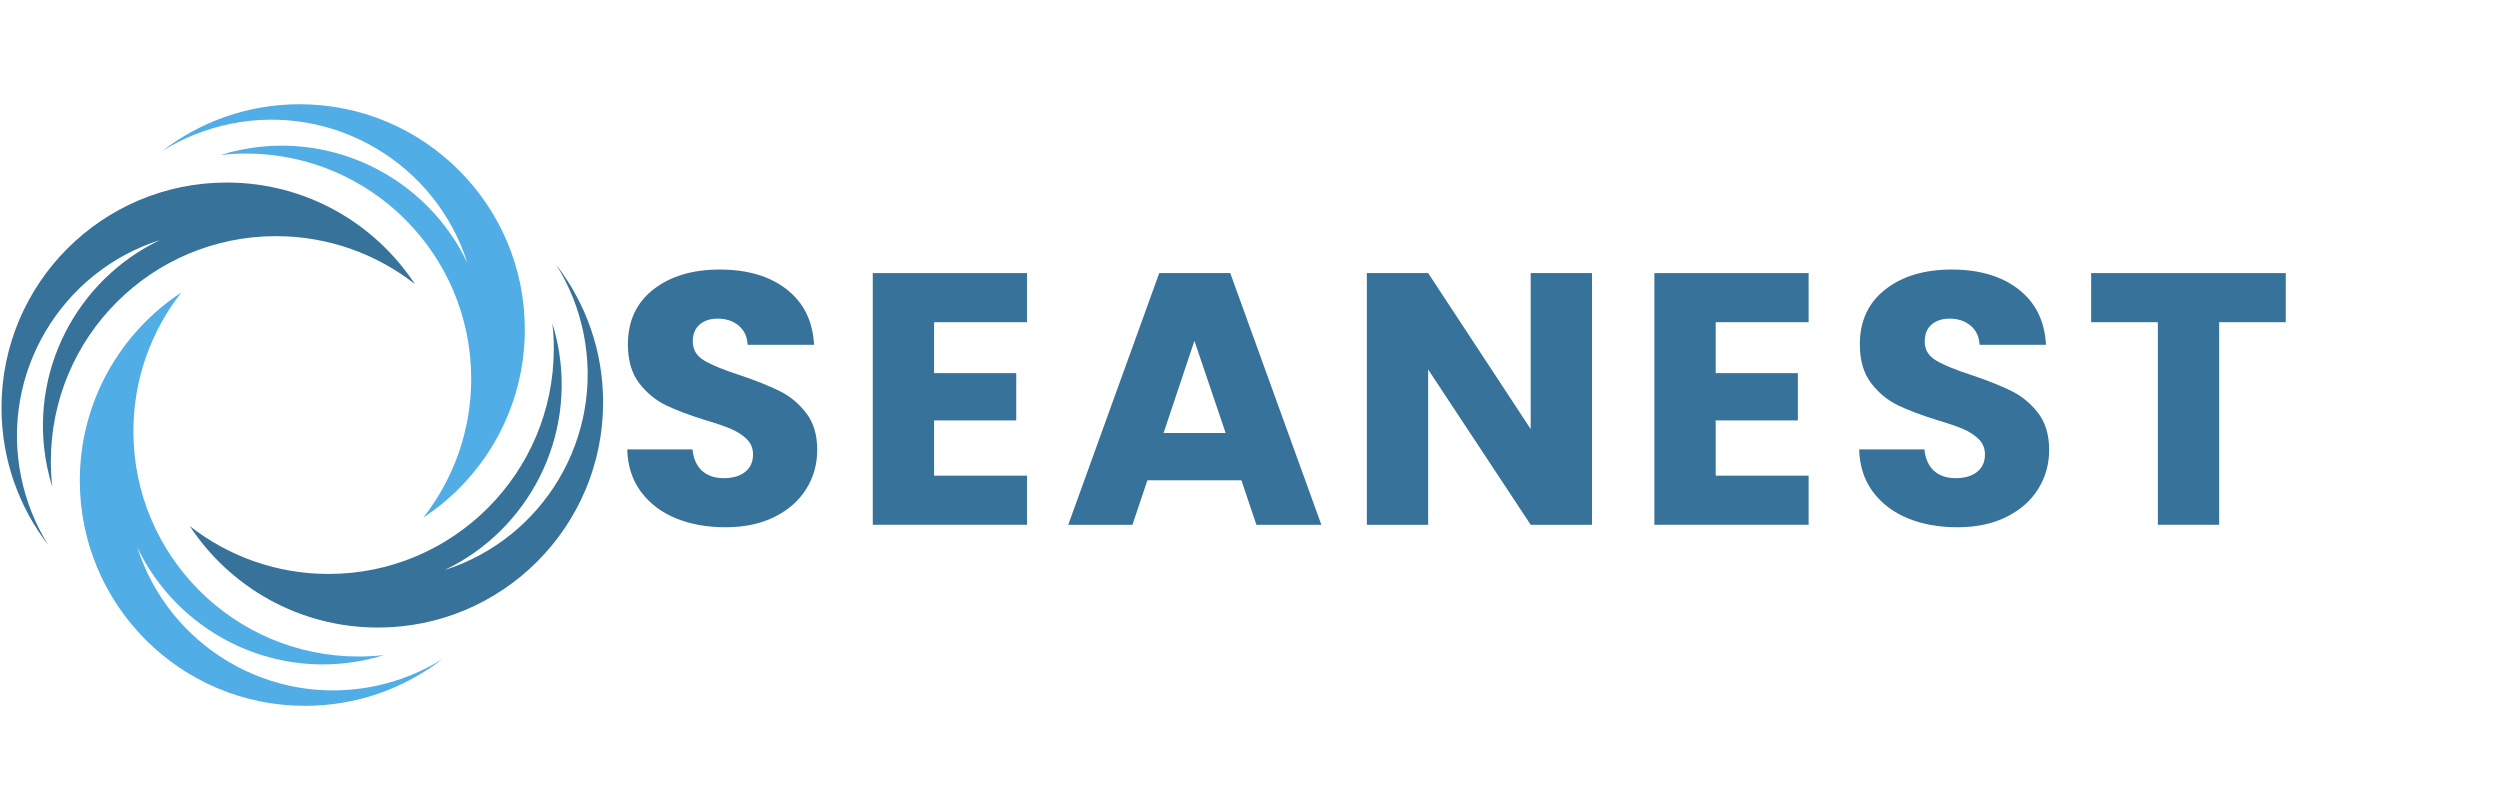
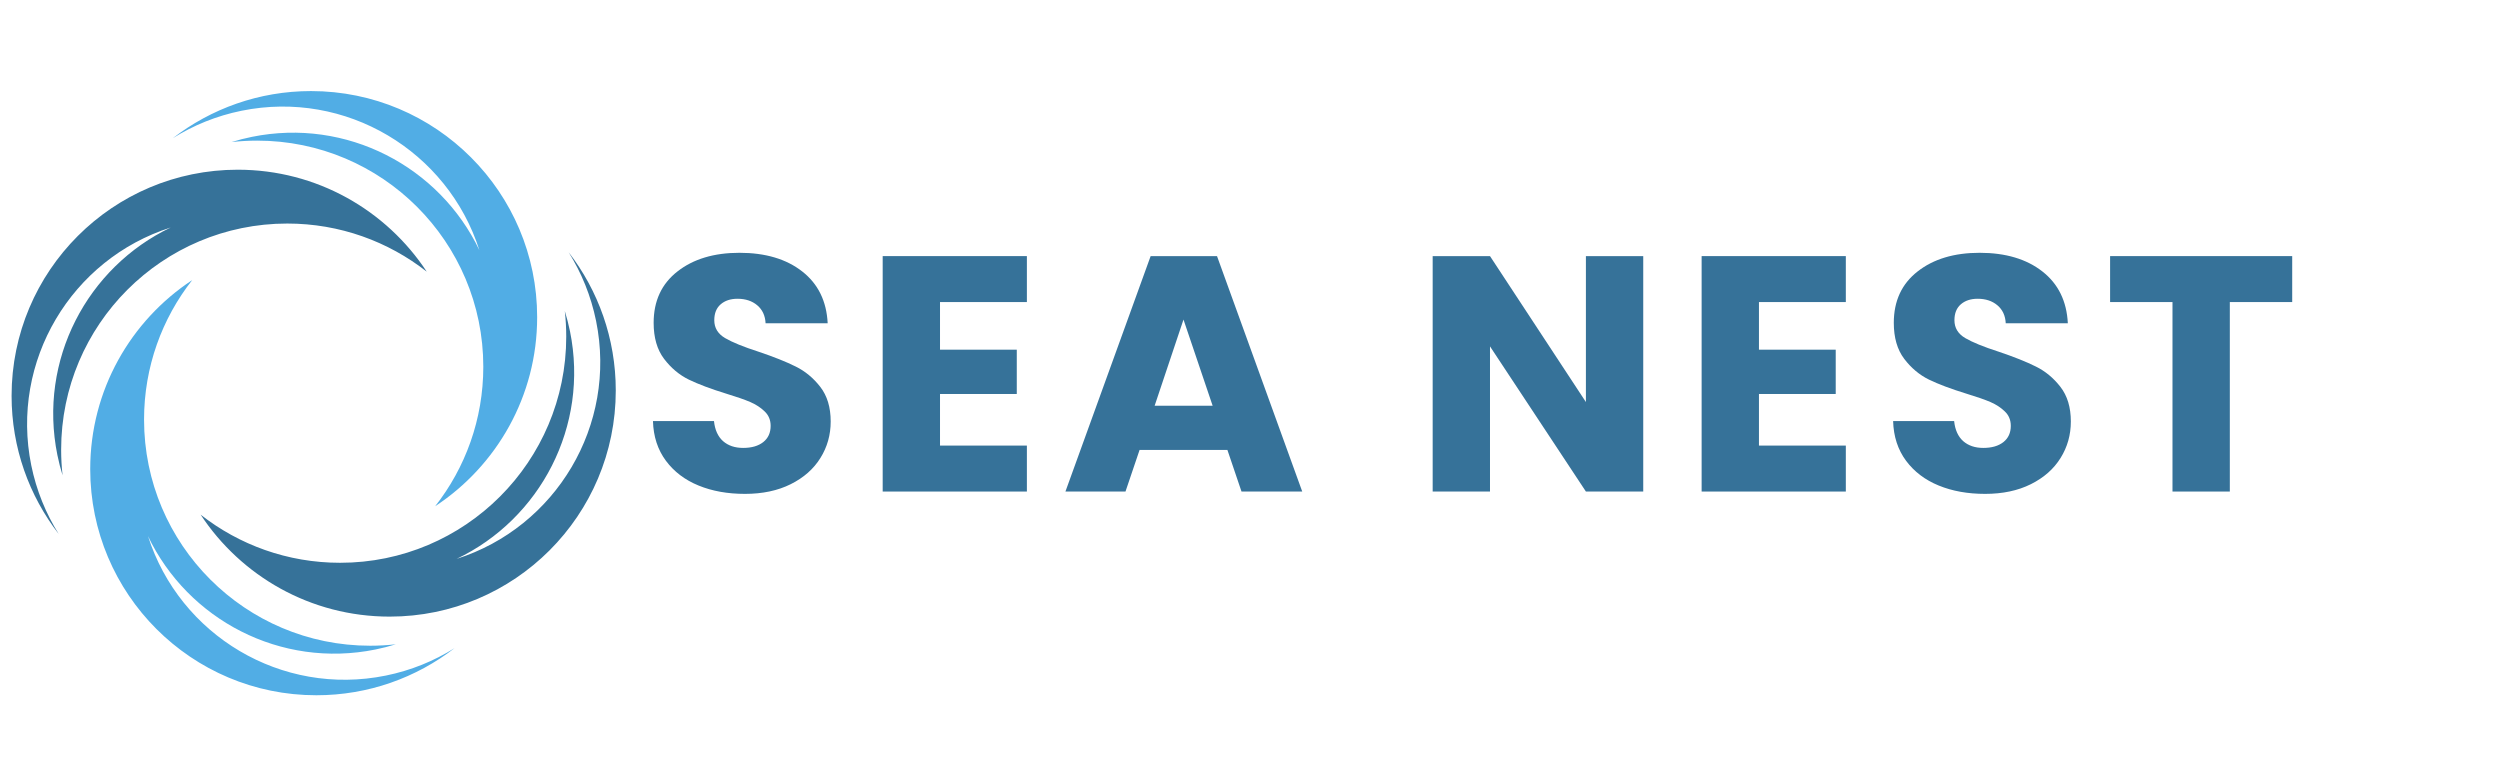
- <svg xmlns="http://www.w3.org/2000/svg" width="542" zoomAndPan="magnify" viewBox="0 0 406.5 132" height="176" preserveAspectRatio="xMidYMid meet" version="1.0">
+ <svg xmlns="http://www.w3.org/2000/svg" width="536" zoomAndPan="magnify" viewBox="0 0 402 123" height="164" preserveAspectRatio="xMidYMid meet" version="1.0">
  <defs>
    <g />
-     <clipPath id="1bc4e09667">
-       <path d="M 30.82 43.02 L 98.066 43.02 L 98.066 102.121 L 30.82 102.121 Z M 30.82 43.02 " clip-rule="nonzero" />
+     <clipPath id="b79351531d">
+       <path d="M 32.23 40.539 L 99.016 40.539 L 99.016 99.234 L 32.23 99.234 Z M 32.23 40.539 " clip-rule="nonzero" />
    </clipPath>
-     <clipPath id="bb2c8020cb">
-       <path d="M 12.941 47.523 L 72 47.523 L 72 114.77 L 12.941 114.77 Z M 12.941 47.523 " clip-rule="nonzero" />
+     <clipPath id="4ff1d324b4">
+       <path d="M 14.473 45.012 L 73.168 45.012 L 73.168 111.797 L 14.473 111.797 Z M 14.473 45.012 " clip-rule="nonzero" />
    </clipPath>
-     <clipPath id="350dca27d5">
-       <path d="M 26 16.703 L 86 16.703 L 86 85 L 26 85 Z M 26 16.703 " clip-rule="nonzero" />
+     <clipPath id="901bb92e9d">
+       <path d="M 1.621 27 L 69 27 L 69 86 L 1.621 86 Z M 1.621 27 " clip-rule="nonzero" />
+     </clipPath>
+     <clipPath id="bf0a6b1d37">
+       <path d="M 27 14.402 L 87 14.402 L 87 82 L 27 82 Z M 27 14.402 " clip-rule="nonzero" />
    </clipPath>
  </defs>
-   <g clip-path="url(#1bc4e09667)">
-     <path fill="#367299" d="M 98.066 65.426 C 98.066 56.996 95.219 49.234 90.43 43.047 C 92.52 46.363 94.055 50.105 94.879 54.176 C 98.316 71.07 88.359 87.574 72.297 92.688 C 85.832 86.238 93.777 71.203 90.656 55.848 C 90.426 54.727 90.145 53.633 89.812 52.562 C 89.969 53.922 90.047 55.309 90.047 56.707 C 90.047 76.93 73.652 93.324 53.434 93.324 C 44.914 93.324 37.07 90.414 30.852 85.531 C 37.398 95.477 48.656 102.039 61.453 102.039 C 81.672 102.039 98.066 85.648 98.066 65.426 " fill-opacity="1" fill-rule="nonzero" />
+   <g clip-path="url(#b79351531d)">
+     <path fill="#367299" d="M 99.016 62.793 C 99.016 54.418 96.188 46.711 91.434 40.562 C 93.504 43.859 95.031 47.578 95.852 51.617 C 99.266 68.395 89.375 84.789 73.422 89.867 C 86.867 83.461 94.758 68.527 91.656 53.277 C 91.43 52.164 91.148 51.078 90.82 50.016 C 90.973 51.367 91.051 52.742 91.051 54.133 C 91.051 74.215 74.77 90.496 54.688 90.496 C 46.227 90.496 38.438 87.605 32.262 82.758 C 38.762 92.633 49.945 99.152 62.652 99.152 C 82.734 99.152 99.016 82.875 99.016 62.793 " fill-opacity="1" fill-rule="nonzero" />
  </g>
-   <g clip-path="url(#bb2c8020cb)">
-     <path fill="#51ade5" d="M 49.59 114.77 C 58.02 114.77 65.781 111.922 71.969 107.137 C 68.652 109.223 64.91 110.758 60.84 111.586 C 43.945 115.02 27.441 105.062 22.328 89 C 28.777 102.535 43.812 110.48 59.172 107.359 C 60.289 107.129 61.387 106.848 62.453 106.516 C 61.094 106.672 59.711 106.75 58.309 106.75 C 38.086 106.75 21.691 90.359 21.691 70.137 C 21.691 61.617 24.605 53.777 29.484 47.555 C 19.539 54.102 12.977 65.363 12.977 78.156 C 12.977 98.379 29.367 114.77 49.59 114.77 " fill-opacity="1" fill-rule="nonzero" />
+   <g clip-path="url(#4ff1d324b4)">
+     <path fill="#51ade5" d="M 50.871 111.797 C 59.242 111.797 66.953 108.969 73.098 104.215 C 69.805 106.285 66.086 107.812 62.043 108.633 C 45.266 112.047 28.875 102.156 23.797 86.203 C 30.203 99.648 45.133 107.539 60.387 104.438 C 61.5 104.211 62.586 103.93 63.648 103.602 C 62.297 103.754 60.922 103.832 59.527 103.832 C 39.445 103.832 23.164 87.551 23.164 67.469 C 23.164 59.008 26.055 51.219 30.902 45.043 C 21.027 51.543 14.508 62.727 14.508 75.434 C 14.508 95.516 30.789 111.797 50.871 111.797 " fill-opacity="1" fill-rule="nonzero" />
  </g>
-   <path fill="#367299" d="M 0.246 66.293 C 0.246 74.723 3.094 82.484 7.883 88.676 C 5.793 85.355 4.258 81.613 3.43 77.543 C -0.004 60.652 9.953 44.145 26.016 39.031 C 12.48 45.48 4.535 60.516 7.656 75.875 C 7.887 76.992 8.168 78.09 8.5 79.156 C 8.344 77.797 8.266 76.414 8.266 75.012 C 8.266 54.789 24.66 38.398 44.879 38.398 C 53.398 38.398 61.242 41.309 67.461 46.188 C 60.914 36.246 49.656 29.68 36.859 29.68 C 16.637 29.68 0.246 46.07 0.246 66.293 " fill-opacity="1" fill-rule="nonzero" />
-   <g clip-path="url(#350dca27d5)">
-     <path fill="#51ade5" d="M 48.723 16.949 C 40.293 16.949 32.531 19.797 26.34 24.586 C 29.66 22.5 33.402 20.961 37.473 20.137 C 54.367 16.699 70.871 26.656 75.984 42.719 C 69.535 29.184 54.5 21.238 39.141 24.363 C 38.023 24.59 36.926 24.871 35.859 25.203 C 37.219 25.047 38.602 24.969 40.004 24.969 C 60.227 24.969 76.617 41.363 76.617 61.582 C 76.617 70.102 73.707 77.945 68.828 84.164 C 78.77 77.617 85.336 66.359 85.336 53.562 C 85.336 33.344 68.945 16.949 48.723 16.949 " fill-opacity="1" fill-rule="nonzero" />
+   <g clip-path="url(#901bb92e9d)">
+     <path fill="#367299" d="M 1.863 63.652 C 1.863 72.023 4.695 79.734 9.449 85.879 C 7.375 82.582 5.852 78.867 5.027 74.824 C 1.617 58.047 11.508 41.656 27.457 36.578 C 14.016 42.984 6.125 57.914 9.227 73.168 C 9.453 74.281 9.73 75.367 10.062 76.43 C 9.91 75.078 9.832 73.703 9.832 72.309 C 9.832 52.227 26.109 35.945 46.195 35.945 C 54.656 35.945 62.441 38.84 68.621 43.684 C 62.117 33.809 50.938 27.289 38.227 27.289 C 18.145 27.289 1.863 43.57 1.863 63.652 " fill-opacity="1" fill-rule="nonzero" />
+   </g>
+   <g clip-path="url(#bf0a6b1d37)">
+     <path fill="#51ade5" d="M 50.012 14.645 C 41.637 14.645 33.93 17.477 27.781 22.23 C 31.078 20.156 34.797 18.633 38.836 17.809 C 55.613 14.398 72.008 24.289 77.086 40.238 C 70.68 26.797 55.746 18.906 40.496 22.008 C 39.383 22.234 38.297 22.512 37.234 22.844 C 38.586 22.691 39.961 22.613 41.352 22.613 C 61.434 22.613 77.715 38.891 77.715 58.973 C 77.715 67.438 74.824 75.223 69.977 81.402 C 79.852 74.898 86.375 63.719 86.375 51.008 C 86.375 30.926 70.094 14.645 50.012 14.645 " fill-opacity="1" fill-rule="nonzero" />
  </g>
  <g fill="#367299" fill-opacity="1">
-     <g transform="translate(99.53624, 85.32747)">
+     <g transform="translate(102.7313, 79.04079)">
      <g>
-         <path d="M 18.422 0.406 C 15.43 0.406 12.75 -0.078 10.375 -1.047 C 8.008 -2.016 6.113 -3.453 4.688 -5.359 C 3.27 -7.266 2.523 -9.562 2.453 -12.25 L 13.062 -12.25 C 13.219 -10.727 13.738 -9.566 14.625 -8.766 C 15.52 -7.973 16.688 -7.578 18.125 -7.578 C 19.602 -7.578 20.77 -7.914 21.625 -8.594 C 22.477 -9.281 22.906 -10.223 22.906 -11.422 C 22.906 -12.43 22.566 -13.266 21.891 -13.922 C 21.211 -14.586 20.375 -15.133 19.375 -15.562 C 18.383 -15.988 16.977 -16.473 15.156 -17.016 C 12.508 -17.836 10.348 -18.656 8.672 -19.469 C 7.004 -20.289 5.566 -21.492 4.359 -23.078 C 3.16 -24.672 2.562 -26.754 2.562 -29.328 C 2.562 -33.129 3.941 -36.109 6.703 -38.266 C 9.461 -40.422 13.055 -41.5 17.484 -41.5 C 21.992 -41.5 25.629 -40.422 28.391 -38.266 C 31.148 -36.109 32.629 -33.109 32.828 -29.266 L 22.031 -29.266 C 21.957 -30.586 21.473 -31.625 20.578 -32.375 C 19.68 -33.133 18.535 -33.516 17.141 -33.516 C 15.93 -33.516 14.957 -33.191 14.219 -32.547 C 13.477 -31.91 13.109 -30.992 13.109 -29.797 C 13.109 -28.473 13.727 -27.441 14.969 -26.703 C 16.219 -25.961 18.164 -25.164 20.812 -24.312 C 23.457 -23.414 25.602 -22.555 27.25 -21.734 C 28.906 -20.922 30.332 -19.738 31.531 -18.188 C 32.738 -16.633 33.344 -14.633 33.344 -12.188 C 33.344 -9.852 32.75 -7.734 31.562 -5.828 C 30.383 -3.922 28.664 -2.406 26.406 -1.281 C 24.156 -0.156 21.492 0.406 18.422 0.406 Z M 18.422 0.406 " />
+         <path d="M 17.047 0.375 C 14.273 0.375 11.789 -0.07 9.594 -0.969 C 7.406 -1.863 5.656 -3.191 4.344 -4.953 C 3.031 -6.723 2.336 -8.848 2.266 -11.328 L 12.078 -11.328 C 12.223 -9.922 12.707 -8.848 13.531 -8.109 C 14.363 -7.379 15.441 -7.016 16.766 -7.016 C 18.129 -7.016 19.207 -7.328 20 -7.953 C 20.789 -8.578 21.188 -9.445 21.188 -10.562 C 21.188 -11.5 20.867 -12.27 20.234 -12.875 C 19.609 -13.488 18.836 -13.992 17.922 -14.391 C 17.004 -14.785 15.703 -15.238 14.016 -15.75 C 11.578 -16.5 9.582 -17.25 8.031 -18 C 6.488 -18.758 5.16 -19.875 4.047 -21.344 C 2.93 -22.82 2.375 -24.75 2.375 -27.125 C 2.375 -30.645 3.648 -33.398 6.203 -35.391 C 8.754 -37.391 12.078 -38.391 16.172 -38.391 C 20.348 -38.391 23.711 -37.391 26.266 -35.391 C 28.816 -33.398 30.18 -30.625 30.359 -27.062 L 20.375 -27.062 C 20.312 -28.289 19.863 -29.254 19.031 -29.953 C 18.207 -30.648 17.148 -31 15.859 -31 C 14.742 -31 13.844 -30.703 13.156 -30.109 C 12.469 -29.516 12.125 -28.66 12.125 -27.547 C 12.125 -26.328 12.695 -25.375 13.844 -24.688 C 15 -24.008 16.801 -23.273 19.25 -22.484 C 21.695 -21.66 23.68 -20.867 25.203 -20.109 C 26.734 -19.359 28.055 -18.266 29.172 -16.828 C 30.285 -15.391 30.844 -13.535 30.844 -11.266 C 30.844 -9.109 30.289 -7.148 29.188 -5.391 C 28.094 -3.629 26.504 -2.227 24.422 -1.188 C 22.336 -0.145 19.879 0.375 17.047 0.375 Z M 17.047 0.375 " />
      </g>
    </g>
  </g>
  <g fill="#367299" fill-opacity="1">
-     <g transform="translate(138.3044, 85.32747)">
+     <g transform="translate(138.5917, 79.04079)">
      <g>
-         <path d="M 13.578 -32.938 L 13.578 -24.656 L 26.938 -24.656 L 26.938 -16.969 L 13.578 -16.969 L 13.578 -7.984 L 28.688 -7.984 L 28.688 0 L 3.609 0 L 3.609 -40.922 L 28.688 -40.922 L 28.688 -32.938 Z M 13.578 -32.938 " />
+         <path d="M 12.562 -30.469 L 12.562 -22.812 L 24.906 -22.812 L 24.906 -15.688 L 12.562 -15.688 L 12.562 -7.391 L 26.531 -7.391 L 26.531 0 L 3.344 0 L 3.344 -37.859 L 26.531 -37.859 L 26.531 -30.469 Z M 12.562 -30.469 " />
      </g>
    </g>
  </g>
  <g fill="#367299" fill-opacity="1">
-     <g transform="translate(172.7585, 85.32747)">
+     <g transform="translate(170.4617, 79.04079)">
      <g>
-         <path d="M 29.094 -7.234 L 13.812 -7.234 L 11.375 0 L 0.938 0 L 15.734 -40.922 L 27.281 -40.922 L 42.094 0 L 31.531 0 Z M 26.531 -14.922 L 21.453 -29.906 L 16.438 -14.922 Z M 26.531 -14.922 " />
+         <path d="M 26.906 -6.688 L 12.781 -6.688 L 10.516 0 L 0.859 0 L 14.562 -37.859 L 25.234 -37.859 L 38.938 0 L 29.172 0 Z M 24.531 -13.797 L 19.844 -27.656 L 15.203 -13.797 Z M 24.531 -13.797 " />
      </g>
    </g>
  </g>
  <g fill="#367299" fill-opacity="1">
-     <g transform="translate(218.6391, 85.32747)">
+     <g transform="translate(212.901, 79.04079)">
+       <g />
+     </g>
+   </g>
+   <g fill="#367299" fill-opacity="1">
+     <g transform="translate(227.0296, 79.04079)">
      <g>
-         <path d="M 40.219 0 L 30.25 0 L 13.578 -25.25 L 13.578 0 L 3.609 0 L 3.609 -40.922 L 13.578 -40.922 L 30.25 -15.562 L 30.25 -40.922 L 40.219 -40.922 Z M 40.219 0 " />
+         <path d="M 37.203 0 L 27.984 0 L 12.562 -23.344 L 12.562 0 L 3.344 0 L 3.344 -37.859 L 12.562 -37.859 L 27.984 -14.391 L 27.984 -37.859 L 37.203 -37.859 Z M 37.203 0 " />
      </g>
    </g>
  </g>
  <g fill="#367299" fill-opacity="1">
-     <g transform="translate(265.3941, 85.32747)">
+     <g transform="translate(270.2777, 79.04079)">
      <g>
-         <path d="M 13.578 -32.938 L 13.578 -24.656 L 26.938 -24.656 L 26.938 -16.969 L 13.578 -16.969 L 13.578 -7.984 L 28.688 -7.984 L 28.688 0 L 3.609 0 L 3.609 -40.922 L 28.688 -40.922 L 28.688 -32.938 Z M 13.578 -32.938 " />
+         <path d="M 12.562 -30.469 L 12.562 -22.812 L 24.906 -22.812 L 24.906 -15.688 L 12.562 -15.688 L 12.562 -7.391 L 26.531 -7.391 L 26.531 0 L 3.344 0 L 3.344 -37.859 L 26.531 -37.859 L 26.531 -30.469 Z M 12.562 -30.469 " />
      </g>
    </g>
  </g>
  <g fill="#367299" fill-opacity="1">
-     <g transform="translate(299.8482, 85.32747)">
+     <g transform="translate(302.1477, 79.04079)">
      <g>
-         <path d="M 18.422 0.406 C 15.43 0.406 12.75 -0.078 10.375 -1.047 C 8.008 -2.016 6.113 -3.453 4.688 -5.359 C 3.27 -7.266 2.523 -9.562 2.453 -12.25 L 13.062 -12.25 C 13.219 -10.727 13.738 -9.566 14.625 -8.766 C 15.52 -7.973 16.688 -7.578 18.125 -7.578 C 19.602 -7.578 20.77 -7.914 21.625 -8.594 C 22.477 -9.281 22.906 -10.223 22.906 -11.422 C 22.906 -12.43 22.566 -13.266 21.891 -13.922 C 21.211 -14.586 20.375 -15.133 19.375 -15.562 C 18.383 -15.988 16.977 -16.473 15.156 -17.016 C 12.508 -17.836 10.348 -18.656 8.672 -19.469 C 7.004 -20.289 5.566 -21.492 4.359 -23.078 C 3.16 -24.672 2.562 -26.754 2.562 -29.328 C 2.562 -33.129 3.941 -36.109 6.703 -38.266 C 9.461 -40.422 13.055 -41.5 17.484 -41.5 C 21.992 -41.5 25.629 -40.422 28.391 -38.266 C 31.148 -36.109 32.629 -33.109 32.828 -29.266 L 22.031 -29.266 C 21.957 -30.586 21.473 -31.625 20.578 -32.375 C 19.68 -33.133 18.535 -33.516 17.141 -33.516 C 15.93 -33.516 14.957 -33.191 14.219 -32.547 C 13.477 -31.91 13.109 -30.992 13.109 -29.797 C 13.109 -28.473 13.727 -27.441 14.969 -26.703 C 16.219 -25.961 18.164 -25.164 20.812 -24.312 C 23.457 -23.414 25.602 -22.555 27.25 -21.734 C 28.906 -20.922 30.332 -19.738 31.531 -18.188 C 32.738 -16.633 33.344 -14.633 33.344 -12.188 C 33.344 -9.852 32.75 -7.734 31.562 -5.828 C 30.383 -3.922 28.664 -2.406 26.406 -1.281 C 24.156 -0.156 21.492 0.406 18.422 0.406 Z M 18.422 0.406 " />
+         <path d="M 17.047 0.375 C 14.273 0.375 11.789 -0.07 9.594 -0.969 C 7.406 -1.863 5.656 -3.191 4.344 -4.953 C 3.031 -6.723 2.336 -8.848 2.266 -11.328 L 12.078 -11.328 C 12.223 -9.922 12.707 -8.848 13.531 -8.109 C 14.363 -7.379 15.441 -7.016 16.766 -7.016 C 18.129 -7.016 19.207 -7.328 20 -7.953 C 20.789 -8.578 21.188 -9.445 21.188 -10.562 C 21.188 -11.5 20.867 -12.27 20.234 -12.875 C 19.609 -13.488 18.836 -13.992 17.922 -14.391 C 17.004 -14.785 15.703 -15.238 14.016 -15.75 C 11.578 -16.5 9.582 -17.25 8.031 -18 C 6.488 -18.758 5.16 -19.875 4.047 -21.344 C 2.93 -22.82 2.375 -24.75 2.375 -27.125 C 2.375 -30.645 3.648 -33.398 6.203 -35.391 C 8.754 -37.391 12.078 -38.391 16.172 -38.391 C 20.348 -38.391 23.711 -37.391 26.266 -35.391 C 28.816 -33.398 30.18 -30.625 30.359 -27.062 L 20.375 -27.062 C 20.312 -28.289 19.863 -29.254 19.031 -29.953 C 18.207 -30.648 17.148 -31 15.859 -31 C 14.742 -31 13.844 -30.703 13.156 -30.109 C 12.469 -29.516 12.125 -28.66 12.125 -27.547 C 12.125 -26.328 12.695 -25.375 13.844 -24.688 C 15 -24.008 16.801 -23.273 19.25 -22.484 C 21.695 -21.66 23.68 -20.867 25.203 -20.109 C 26.734 -19.359 28.055 -18.266 29.172 -16.828 C 30.285 -15.391 30.844 -13.535 30.844 -11.266 C 30.844 -9.109 30.289 -7.148 29.188 -5.391 C 28.094 -3.629 26.504 -2.227 24.422 -1.188 C 22.336 -0.145 19.879 0.375 17.047 0.375 Z M 17.047 0.375 " />
      </g>
    </g>
  </g>
  <g fill="#367299" fill-opacity="1">
-     <g transform="translate(338.6164, 85.32747)">
+     <g transform="translate(338.0081, 79.04079)">
      <g>
-         <path d="M 33.047 -40.922 L 33.047 -32.938 L 22.219 -32.938 L 22.219 0 L 12.25 0 L 12.25 -32.938 L 1.406 -32.938 L 1.406 -40.922 Z M 33.047 -40.922 " />
+         <path d="M 30.578 -37.859 L 30.578 -30.469 L 20.547 -30.469 L 20.547 0 L 11.328 0 L 11.328 -30.469 L 1.297 -30.469 L 1.297 -37.859 Z M 30.578 -37.859 " />
      </g>
    </g>
  </g>
</svg>
